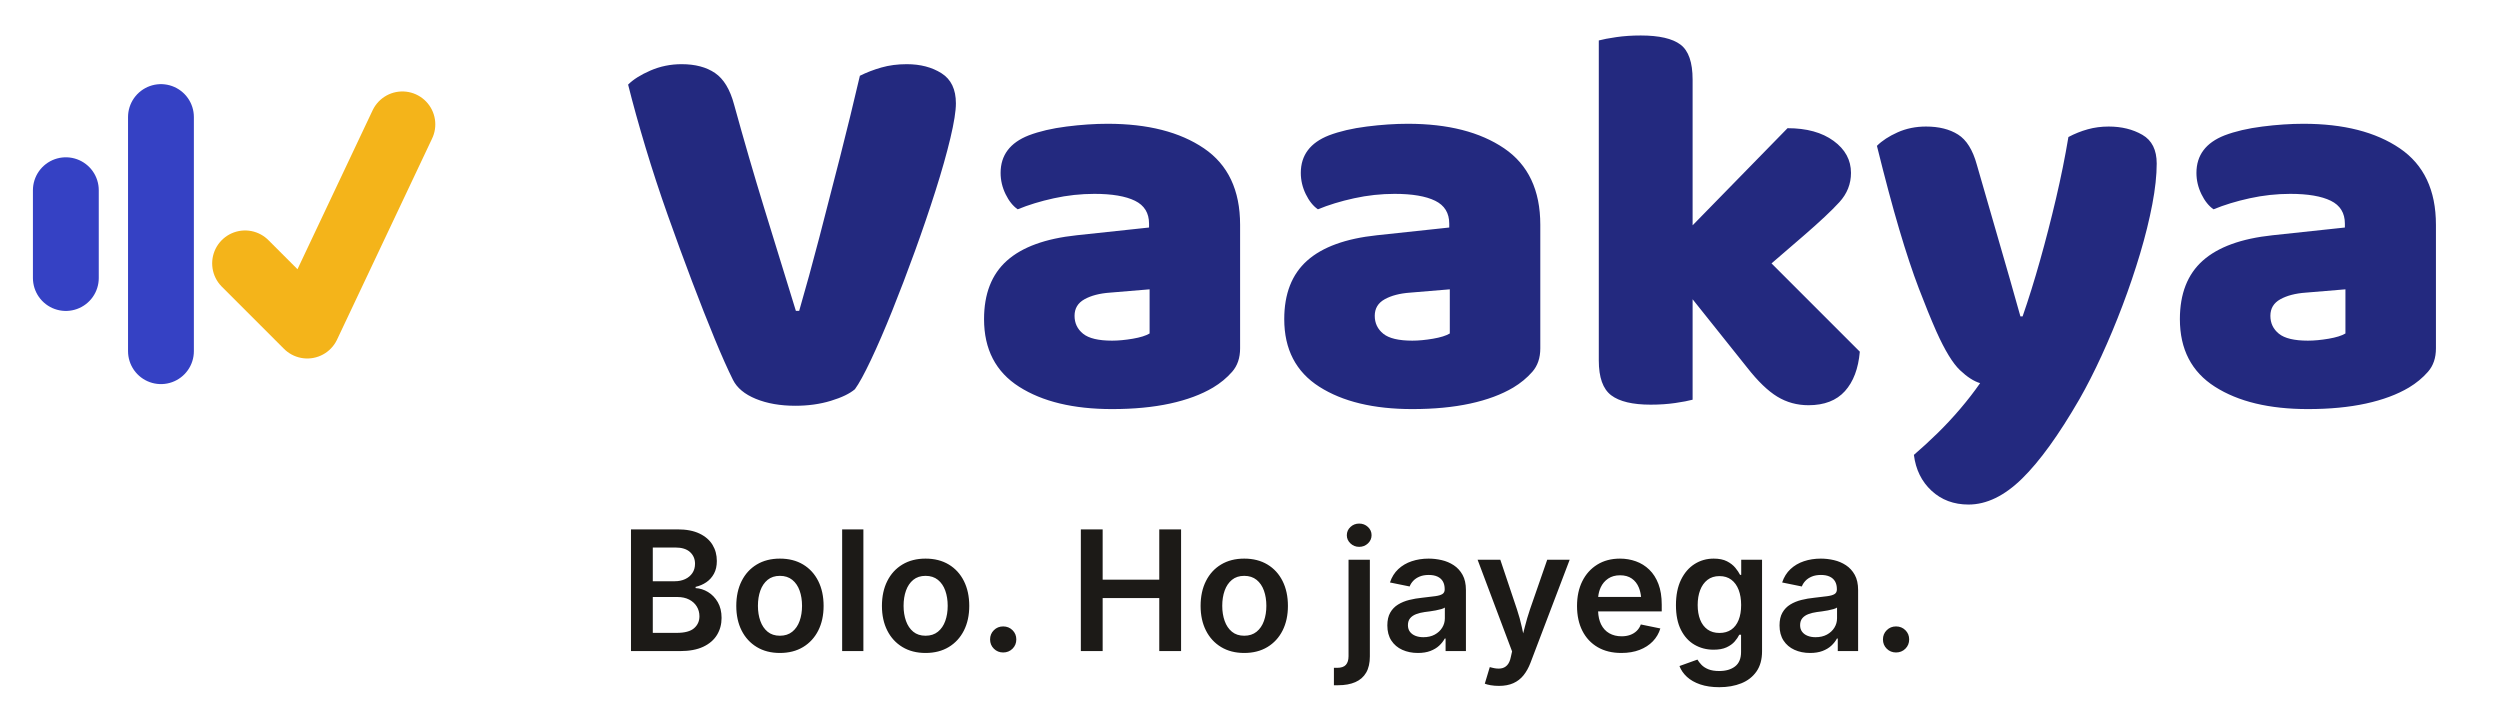
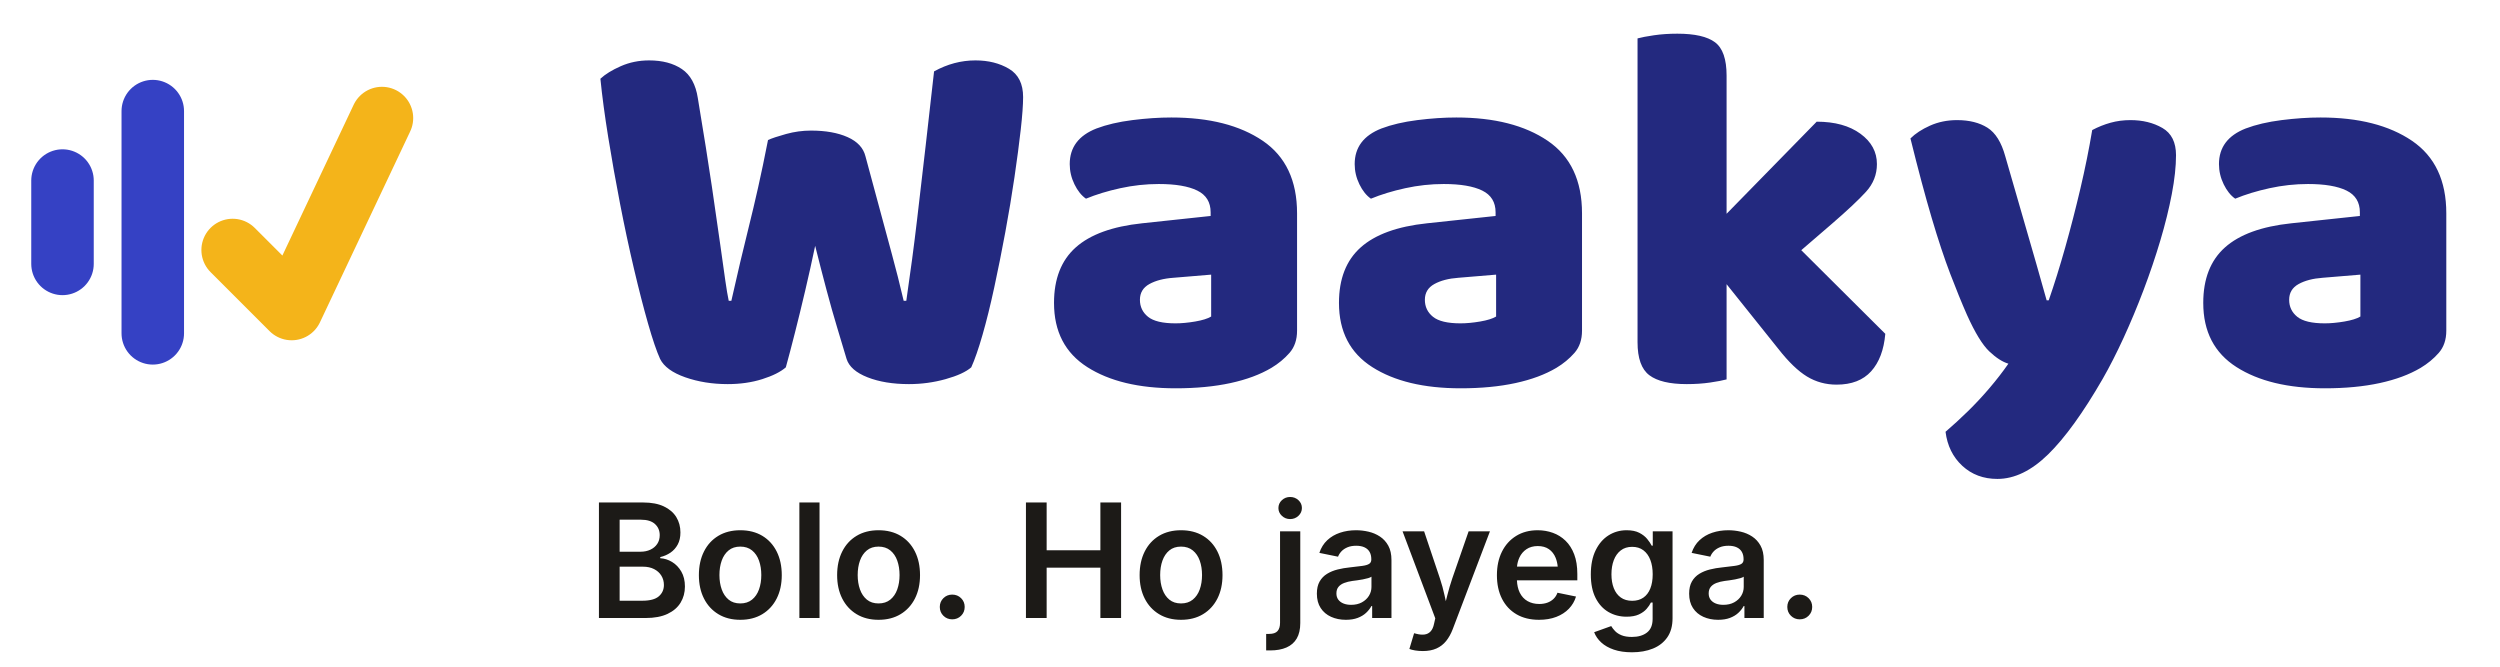
- <svg xmlns="http://www.w3.org/2000/svg" viewBox="0 0 299 84" width="299" height="84">
+ <svg xmlns="http://www.w3.org/2000/svg" viewBox="0 0 315 84" width="315" height="84">
  <g transform="scale(0.875)">
    <g fill="none" stroke-linecap="round" stroke-linejoin="round" stroke-width="9">
      <path d="M9 26v12" stroke="#3541C4" />
      <path d="M22 16v32" stroke="#3541C4" />
      <path d="M33.5 36l8.5 8.5L55 17" stroke="#F4B41A" />
    </g>
  </g>
-   <path transform="translate(74.00 47.87) scale(0.066)" d="M428 -20Q414 -8 384.5 1.0Q355 10 320 10Q279 10 248.5 -2.5Q218 -15 207 -37Q193 -65 174.0 -111.0Q155 -157 133.0 -215.0Q111 -273 89.0 -335.0Q67 -397 48.5 -458.5Q30 -520 17 -572Q31 -586 57.5 -597.5Q84 -609 114 -609Q151 -609 174.5 -593.0Q198 -577 209 -536Q236 -438 263.5 -348.5Q291 -259 321 -162H327Q345 -224 363.5 -295.0Q382 -366 401.0 -440.5Q420 -515 437 -588Q455 -597 476.0 -603.0Q497 -609 522 -609Q559 -609 585.0 -592.5Q611 -576 611 -538Q611 -517 601.0 -475.0Q591 -433 574.0 -379.5Q557 -326 536.5 -269.5Q516 -213 495.5 -162.0Q475 -111 457.0 -73.0Q439 -35 428 -20Z M894 -108Q911 -108 931.5 -111.5Q952 -115 962 -121V-201L890 -195Q862 -193 844.0 -183.0Q826 -173 826 -153Q826 -133 841.5 -120.5Q857 -108 894 -108ZM886 -501Q995 -501 1060.5 -456.5Q1126 -412 1126 -318V-94Q1126 -68 1111.5 -51.5Q1097 -35 1077 -23Q1045 -4 999.0 6.0Q953 16 894 16Q789 16 725.5 -24.5Q662 -65 662 -147Q662 -216 703.5 -253.0Q745 -290 830 -299L961 -313V-320Q961 -349 935.5 -361.5Q910 -374 862 -374Q825 -374 788.5 -366.0Q752 -358 723 -346Q710 -355 701.0 -373.5Q692 -392 692 -412Q692 -460 743 -480Q772 -491 811.5 -496.0Q851 -501 886 -501Z M1438 -108Q1455 -108 1475.5 -111.5Q1496 -115 1506 -121V-201L1434 -195Q1406 -193 1388.0 -183.0Q1370 -173 1370 -153Q1370 -133 1385.5 -120.5Q1401 -108 1438 -108ZM1430 -501Q1539 -501 1604.5 -456.5Q1670 -412 1670 -318V-94Q1670 -68 1655.5 -51.5Q1641 -35 1621 -23Q1589 -4 1543.0 6.0Q1497 16 1438 16Q1333 16 1269.5 -24.5Q1206 -65 1206 -147Q1206 -216 1247.5 -253.0Q1289 -290 1374 -299L1505 -313V-320Q1505 -349 1479.5 -361.5Q1454 -374 1406 -374Q1369 -374 1332.5 -366.0Q1296 -358 1267 -346Q1254 -355 1245.0 -373.5Q1236 -392 1236 -412Q1236 -460 1287 -480Q1316 -491 1355.5 -496.0Q1395 -501 1430 -501Z M1776 -264V-652Q1787 -655 1807.5 -658.0Q1828 -661 1852 -661Q1902 -661 1924.0 -644.5Q1946 -628 1946 -581V-317L2118 -493Q2170 -493 2201.5 -470.0Q2233 -447 2233 -412Q2233 -382 2212.0 -359.0Q2191 -336 2147 -298L2089 -248L2249 -88Q2245 -42 2222.0 -16.5Q2199 9 2156 9Q2125 9 2099.5 -6.5Q2074 -22 2045 -59L1946 -183V-1Q1935 2 1914.5 5.0Q1894 8 1870 8Q1821 8 1798.5 -9.0Q1776 -26 1776 -72Z M2388 -124Q2373 -158 2356.0 -202.5Q2339 -247 2320.5 -309.5Q2302 -372 2280 -461Q2294 -475 2317.5 -485.5Q2341 -496 2369 -496Q2404 -496 2427.0 -481.5Q2450 -467 2461 -427Q2481 -357 2501.0 -288.5Q2521 -220 2540 -152H2544Q2560 -198 2575.5 -253.0Q2591 -308 2604.5 -365.5Q2618 -423 2627 -477Q2644 -486 2662.0 -491.0Q2680 -496 2700 -496Q2735 -496 2761.0 -481.0Q2787 -466 2787 -429Q2787 -397 2779.0 -355.0Q2771 -313 2757.0 -266.0Q2743 -219 2725.0 -171.5Q2707 -124 2687.0 -80.5Q2667 -37 2647 -2Q2591 95 2543.0 142.0Q2495 189 2446 189Q2406 189 2379.0 164.0Q2352 139 2347 99Q2368 81 2389.5 60.0Q2411 39 2431.0 15.5Q2451 -8 2467 -31Q2450 -36 2430.5 -54.5Q2411 -73 2388 -124Z M3061 -108Q3078 -108 3098.5 -111.5Q3119 -115 3129 -121V-201L3057 -195Q3029 -193 3011.0 -183.0Q2993 -173 2993 -153Q2993 -133 3008.5 -120.5Q3024 -108 3061 -108ZM3053 -501Q3162 -501 3227.5 -456.5Q3293 -412 3293 -318V-94Q3293 -68 3278.5 -51.5Q3264 -35 3244 -23Q3212 -4 3166.0 6.0Q3120 16 3061 16Q2956 16 2892.5 -24.5Q2829 -65 2829 -147Q2829 -216 2870.5 -253.0Q2912 -290 2997 -299L3128 -313V-320Q3128 -349 3102.5 -361.5Q3077 -374 3029 -374Q2992 -374 2955.5 -366.0Q2919 -358 2890 -346Q2877 -355 2868.0 -373.5Q2859 -392 2859 -412Q2859 -460 2910 -480Q2939 -491 2978.5 -496.0Q3018 -501 3053 -501Z" fill="#23297F" />
+   <path transform="translate(74.00 47.87) scale(0.066)" d="M345-458L345-458Q356-463 379.5-469.5Q403-476 427-476L427-476Q469-476 497-463.5Q525-451 531-427L531-427Q546-372 558-327Q570-282 581.5-240Q593-198 604-151L604-151L609-151Q621-233 629.5-305.5Q638-378 646-447.5Q654-517 662-589L662-589Q700-610 741-610L741-610Q778-610 805-594Q832-578 832-540L832-540Q832-518 827.5-478Q823-438 815.5-387Q808-336 798-282Q788-228 777-177Q766-126 754.5-86Q743-46 733-24L733-24Q718-11 684-1.5Q650 8 614 8L614 8Q568 8 535-5Q502-18 495-40L495-40Q487-67 477-100Q467-133 456.5-172.5Q446-212 435-256L435-256Q426-213 416-170.5Q406-128 396.5-90.5Q387-53 379-24L379-24Q364-11 334-1.5Q304 8 268 8L268 8Q224 8 187-5Q150-18 139-40L139-40Q129-62 116-107.5Q103-153 89-212.5Q75-272 62.5-336.5Q50-401 40-463Q30-525 25-575L25-575Q39-588 64-599Q89-610 118-610L118-610Q156-610 180.5-593.5Q205-577 211-538L211-538Q228-436 238-368Q248-300 254-257Q260-214 263.5-189.5Q267-165 270-151L270-151L275-151Q284-191 292-225Q300-259 308.5-293Q317-327 326-367Q335-407 345-458ZM1123-108L1123-108Q1140-108 1160.5-111.5Q1181-115 1191-121L1191-121L1191-201L1119-195Q1091-193 1073-183Q1055-173 1055-153L1055-153Q1055-133 1070.5-120.5Q1086-108 1123-108ZM1115-501L1115-501Q1224-501 1289.5-456.5Q1355-412 1355-318L1355-318L1355-94Q1355-68 1340.5-51.5Q1326-35 1306-23L1306-23Q1274-4 1228 6Q1182 16 1123 16L1123 16Q1018 16 954.5-24.5Q891-65 891-147L891-147Q891-216 932.5-253Q974-290 1059-299L1059-299L1190-313L1190-320Q1190-349 1164.5-361.5Q1139-374 1091-374L1091-374Q1054-374 1017.5-366Q981-358 952-346L952-346Q939-355 930-373.5Q921-392 921-412L921-412Q921-460 972-480L972-480Q1001-491 1040.5-496Q1080-501 1115-501ZM1667-108L1667-108Q1684-108 1704.5-111.5Q1725-115 1735-121L1735-121L1735-201L1663-195Q1635-193 1617-183Q1599-173 1599-153L1599-153Q1599-133 1614.5-120.5Q1630-108 1667-108ZM1659-501L1659-501Q1768-501 1833.5-456.5Q1899-412 1899-318L1899-318L1899-94Q1899-68 1884.5-51.5Q1870-35 1850-23L1850-23Q1818-4 1772 6Q1726 16 1667 16L1667 16Q1562 16 1498.5-24.5Q1435-65 1435-147L1435-147Q1435-216 1476.5-253Q1518-290 1603-299L1603-299L1734-313L1734-320Q1734-349 1708.5-361.5Q1683-374 1635-374L1635-374Q1598-374 1561.5-366Q1525-358 1496-346L1496-346Q1483-355 1474-373.5Q1465-392 1465-412L1465-412Q1465-460 1516-480L1516-480Q1545-491 1584.5-496Q1624-501 1659-501ZM2376-298L2246-186L2122-263L2347-493Q2399-493 2430.5-470Q2462-447 2462-412L2462-412Q2462-382 2441-359Q2420-336 2376-298L2376-298ZM2274-59L2130-239L2267-298L2478-88Q2474-42 2451-16.5Q2428 9 2385 9L2385 9Q2354 9 2328.5-6.5Q2303-22 2274-59L2274-59ZM2005-72L2005-264L2175-264L2175-1Q2164 2 2143.5 5Q2123 8 2099 8L2099 8Q2050 8 2027.5-9Q2005-26 2005-72L2005-72ZM2175-581L2175-175L2005-175L2005-652Q2016-655 2036.5-658Q2057-661 2081-661L2081-661Q2131-661 2153-644.5Q2175-628 2175-581L2175-581ZM2634-124L2634-124Q2619-158 2602-202.5Q2585-247 2566.5-309.5Q2548-372 2526-461L2526-461Q2540-475 2563.5-485.5Q2587-496 2615-496L2615-496Q2650-496 2673-481.5Q2696-467 2707-427L2707-427Q2727-357 2747-288.5Q2767-220 2786-152L2786-152L2790-152Q2806-198 2821.5-253Q2837-308 2850.5-365.5Q2864-423 2873-477L2873-477Q2890-486 2908-491Q2926-496 2946-496L2946-496Q2981-496 3007-481Q3033-466 3033-429L3033-429Q3033-397 3025-355Q3017-313 3003-266Q2989-219 2971-171.5Q2953-124 2933-80.5Q2913-37 2893-2L2893-2Q2837 95 2789 142Q2741 189 2692 189L2692 189Q2652 189 2625 164Q2598 139 2593 99L2593 99Q2614 81 2635.5 60Q2657 39 2677 15.5Q2697-8 2713-31L2713-31Q2696-36 2676.5-54.5Q2657-73 2634-124ZM3317-108L3317-108Q3334-108 3354.5-111.5Q3375-115 3385-121L3385-121L3385-201L3313-195Q3285-193 3267-183Q3249-173 3249-153L3249-153Q3249-133 3264.5-120.5Q3280-108 3317-108ZM3309-501L3309-501Q3418-501 3483.5-456.5Q3549-412 3549-318L3549-318L3549-94Q3549-68 3534.5-51.5Q3520-35 3500-23L3500-23Q3468-4 3422 6Q3376 16 3317 16L3317 16Q3212 16 3148.5-24.5Q3085-65 3085-147L3085-147Q3085-216 3126.5-253Q3168-290 3253-299L3253-299L3384-313L3384-320Q3384-349 3358.5-361.5Q3333-374 3285-374L3285-374Q3248-374 3211.5-366Q3175-358 3146-346L3146-346Q3133-355 3124-373.5Q3115-392 3115-412L3115-412Q3115-460 3166-480L3166-480Q3195-491 3234.5-496Q3274-501 3309-501Z" fill="#23297F" />
  <path transform="translate(74.00 77.87) scale(0.00977)" d="M150 0V-1490H720Q881 -1490 988.0 -1439.0Q1095 -1388 1148.0 -1301.0Q1201 -1214 1201 -1103Q1201 -1012 1166.0 -947.5Q1131 -883 1072.5 -843.0Q1014 -803 941 -786V-771Q1020 -767 1093.0 -723.0Q1166 -679 1212.5 -599.0Q1259 -519 1259 -406Q1259 -290 1203.0 -198.0Q1147 -106 1034.5 -53.0Q922 0 751 0ZM417 -223H709Q857 -223 922.5 -280.0Q988 -337 988 -426Q988 -493 955.0 -546.5Q922 -600 861.5 -631.0Q801 -662 718 -662H417ZM417 -855H686Q757 -855 813.0 -881.0Q869 -907 901.5 -955.0Q934 -1003 934 -1069Q934 -1156 873.0 -1212.0Q812 -1268 692 -1268H417Z M1973 23Q1810 23 1690.0 -49.5Q1570 -122 1504.5 -251.5Q1439 -381 1439 -553Q1439 -727 1504.5 -857.5Q1570 -988 1690.0 -1060.0Q1810 -1132 1973 -1132Q2137 -1132 2257.0 -1060.0Q2377 -988 2442.5 -857.5Q2508 -727 2508 -553Q2508 -381 2442.5 -251.5Q2377 -122 2257.0 -49.5Q2137 23 1973 23ZM1973 -188Q2064 -188 2124.5 -237.0Q2185 -286 2214.5 -369.0Q2244 -452 2244 -554Q2244 -657 2214.5 -740.0Q2185 -823 2124.5 -872.0Q2064 -921 1973 -921Q1882 -921 1822.5 -872.0Q1763 -823 1733.5 -740.5Q1704 -658 1704 -554Q1704 -452 1733.5 -369.0Q1763 -286 1822.5 -237.0Q1882 -188 1973 -188Z M2995 -1490V0H2735V-1490Z M3756 23Q3593 23 3473.0 -49.5Q3353 -122 3287.5 -251.5Q3222 -381 3222 -553Q3222 -727 3287.5 -857.5Q3353 -988 3473.0 -1060.0Q3593 -1132 3756 -1132Q3920 -1132 4040.0 -1060.0Q4160 -988 4225.5 -857.5Q4291 -727 4291 -553Q4291 -381 4225.5 -251.5Q4160 -122 4040.0 -49.5Q3920 23 3756 23ZM3756 -188Q3847 -188 3907.5 -237.0Q3968 -286 3997.5 -369.0Q4027 -452 4027 -554Q4027 -657 3997.5 -740.0Q3968 -823 3907.5 -872.0Q3847 -921 3756 -921Q3665 -921 3605.5 -872.0Q3546 -823 3516.5 -740.5Q3487 -658 3487 -554Q3487 -452 3516.5 -369.0Q3546 -286 3605.5 -237.0Q3665 -188 3756 -188Z M4706 17Q4639 17 4592.5 -29.0Q4546 -75 4546 -143Q4546 -210 4592.5 -256.0Q4639 -302 4706 -302Q4774 -302 4820.5 -256.0Q4867 -210 4867 -143Q4867 -75 4820.5 -29.0Q4774 17 4706 17Z M5657 0V-1490H5924V-874H6617V-1490H6884V0H6617V-649H5924V0Z M7657 23Q7494 23 7374.0 -49.5Q7254 -122 7188.5 -251.5Q7123 -381 7123 -553Q7123 -727 7188.5 -857.5Q7254 -988 7374.0 -1060.0Q7494 -1132 7657 -1132Q7821 -1132 7941.0 -1060.0Q8061 -988 8126.5 -857.5Q8192 -727 8192 -553Q8192 -381 8126.5 -251.5Q8061 -122 7941.0 -49.5Q7821 23 7657 23ZM7657 -188Q7748 -188 7808.5 -237.0Q7869 -286 7898.5 -369.0Q7928 -452 7928 -554Q7928 -657 7898.5 -740.0Q7869 -823 7808.5 -872.0Q7748 -921 7657 -921Q7566 -921 7506.5 -872.0Q7447 -823 7417.5 -740.5Q7388 -658 7388 -554Q7388 -452 7417.5 -369.0Q7447 -286 7506.5 -237.0Q7566 -188 7657 -188Z M8934 -1118H9195V65Q9195 186 9149.5 264.0Q9104 342 9017.0 380.0Q8930 418 8808 418H8755V205H8793Q8869 205 8901.5 168.5Q8934 132 8934 62ZM9064 -1276Q9002 -1276 8957.5 -1318.0Q8913 -1360 8913 -1418Q8913 -1478 8957.5 -1519.5Q9002 -1561 9064 -1561Q9127 -1561 9171.5 -1519.5Q9216 -1478 9216 -1419Q9216 -1360 9171.5 -1318.0Q9127 -1276 9064 -1276Z M9783 23Q9677 23 9592.0 -15.5Q9507 -54 9458.0 -129.0Q9409 -204 9409 -314Q9409 -409 9444.5 -471.0Q9480 -533 9540.5 -570.0Q9601 -607 9677.0 -626.0Q9753 -645 9835 -653Q9932 -664 9993.0 -672.0Q10054 -680 10082.5 -698.0Q10111 -716 10111 -754V-759Q10111 -814 10089.0 -852.5Q10067 -891 10023.5 -911.5Q9980 -932 9916 -932Q9851 -932 9803.5 -912.0Q9756 -892 9726.0 -860.0Q9696 -828 9682 -791L9441 -840Q9474 -939 9543.0 -1003.5Q9612 -1068 9707.5 -1100.0Q9803 -1132 9915 -1132Q9994 -1132 10074.5 -1113.5Q10155 -1095 10222.0 -1051.0Q10289 -1007 10330.0 -933.0Q10371 -859 10371 -747V0H10122V-154H10112Q10087 -107 10043.5 -66.5Q10000 -26 9935.5 -1.5Q9871 23 9783 23ZM9850 -170Q9931 -170 9989.5 -202.0Q10048 -234 10080.5 -286.5Q10113 -339 10113 -401V-533Q10100 -523 10069.5 -514.0Q10039 -505 10001.5 -498.0Q9964 -491 9927.5 -486.0Q9891 -481 9866 -478Q9808 -470 9761.0 -452.0Q9714 -434 9687.5 -401.5Q9661 -369 9661 -317Q9661 -269 9685.5 -236.5Q9710 -204 9752.5 -187.0Q9795 -170 9850 -170Z M10602 399 10663 196 10694 204Q10753 219 10799.0 212.5Q10845 206 10876.0 172.5Q10907 139 10920 75L10936 4L10514 -1118H10792L10996 -510Q11032 -402 11055 -295Q11063 -256 11072 -217Q11082 -256 11092 -296Q11119 -403 11155 -510L11366 -1118H11641L11161 144Q11127 233 11076.0 296.5Q11025 360 10951.0 393.0Q10877 426 10776 426Q10721 426 10674.5 418.0Q10628 410 10602 399Z M12274 23Q12105 23 11983.5 -48.0Q11862 -119 11796.5 -248.0Q11731 -377 11731 -552Q11731 -725 11795.5 -855.0Q11860 -985 11978.5 -1058.5Q12097 -1132 12257 -1132Q12359 -1132 12451.5 -1099.0Q12544 -1066 12615.5 -997.0Q12687 -928 12727.5 -821.5Q12768 -715 12768 -568V-486H11989Q11993 -394 12025 -328Q12061 -255 12126.0 -218.0Q12191 -181 12277 -181Q12334 -181 12380.5 -197.5Q12427 -214 12461.0 -246.5Q12495 -279 12512 -326L12751 -277Q12724 -187 12659.0 -119.5Q12594 -52 12496.5 -14.5Q12399 23 12274 23ZM11990 -663H12515Q12509 -725 12488 -777Q12459 -848 12401.5 -888.0Q12344 -928 12258.0 -928.0Q12172 -928 12112.0 -887.5Q12052 -847 12021 -780Q11996 -726 11990 -663Z M13473 442Q13339 442 13239.5 408.0Q13140 374 13076.5 315.5Q13013 257 12985 183L13205 104Q13223 135 13254.5 168.0Q13286 201 13338.5 222.5Q13391 244 13472 244Q13593 244 13666.0 187.5Q13739 131 13739 11V-200H13717Q13698 -160 13661.0 -117.5Q13624 -75 13561.5 -46.0Q13499 -17 13402 -17Q13274 -17 13169.5 -77.5Q13065 -138 13003.5 -259.0Q12942 -380 12942 -562Q12942 -746 13004.0 -873.0Q13066 -1000 13170.5 -1066.0Q13275 -1132 13404 -1132Q13503 -1132 13567.0 -1099.0Q13631 -1066 13669.0 -1019.5Q13707 -973 13727 -933H13741V-1118H13996V3Q13996 152 13928.0 249.5Q13860 347 13742.0 394.5Q13624 442 13473 442ZM13475 -222Q13560 -222 13619.0 -262.5Q13678 -303 13709.0 -380.0Q13740 -457 13740 -564Q13740 -670 13709.5 -749.5Q13679 -829 13620.0 -873.5Q13561 -918 13475 -918Q13387 -918 13327.5 -871.5Q13268 -825 13238.0 -745.5Q13208 -666 13208 -564Q13208 -461 13238.5 -384.0Q13269 -307 13328.5 -264.5Q13388 -222 13475 -222Z M14584 23Q14478 23 14393.0 -15.5Q14308 -54 14259.0 -129.0Q14210 -204 14210 -314Q14210 -409 14245.5 -471.0Q14281 -533 14341.5 -570.0Q14402 -607 14478.0 -626.0Q14554 -645 14636 -653Q14733 -664 14794.0 -672.0Q14855 -680 14883.5 -698.0Q14912 -716 14912 -754V-759Q14912 -814 14890.0 -852.5Q14868 -891 14824.5 -911.5Q14781 -932 14717 -932Q14652 -932 14604.5 -912.0Q14557 -892 14527.0 -860.0Q14497 -828 14483 -791L14242 -840Q14275 -939 14344.0 -1003.5Q14413 -1068 14508.5 -1100.0Q14604 -1132 14716 -1132Q14795 -1132 14875.5 -1113.5Q14956 -1095 15023.0 -1051.0Q15090 -1007 15131.0 -933.0Q15172 -859 15172 -747V0H14923V-154H14913Q14888 -107 14844.5 -66.5Q14801 -26 14736.5 -1.5Q14672 23 14584 23ZM14651 -170Q14732 -170 14790.5 -202.0Q14849 -234 14881.5 -286.5Q14914 -339 14914 -401V-533Q14901 -523 14870.5 -514.0Q14840 -505 14802.5 -498.0Q14765 -491 14728.5 -486.0Q14692 -481 14667 -478Q14609 -470 14562.0 -452.0Q14515 -434 14488.5 -401.5Q14462 -369 14462 -317Q14462 -269 14486.5 -236.5Q14511 -204 14553.5 -187.0Q14596 -170 14651 -170Z M15636 17Q15569 17 15522.5 -29.0Q15476 -75 15476 -143Q15476 -210 15522.5 -256.0Q15569 -302 15636 -302Q15704 -302 15750.5 -256.0Q15797 -210 15797 -143Q15797 -75 15750.5 -29.0Q15704 17 15636 17Z" fill="#1C1A17" />
</svg>
